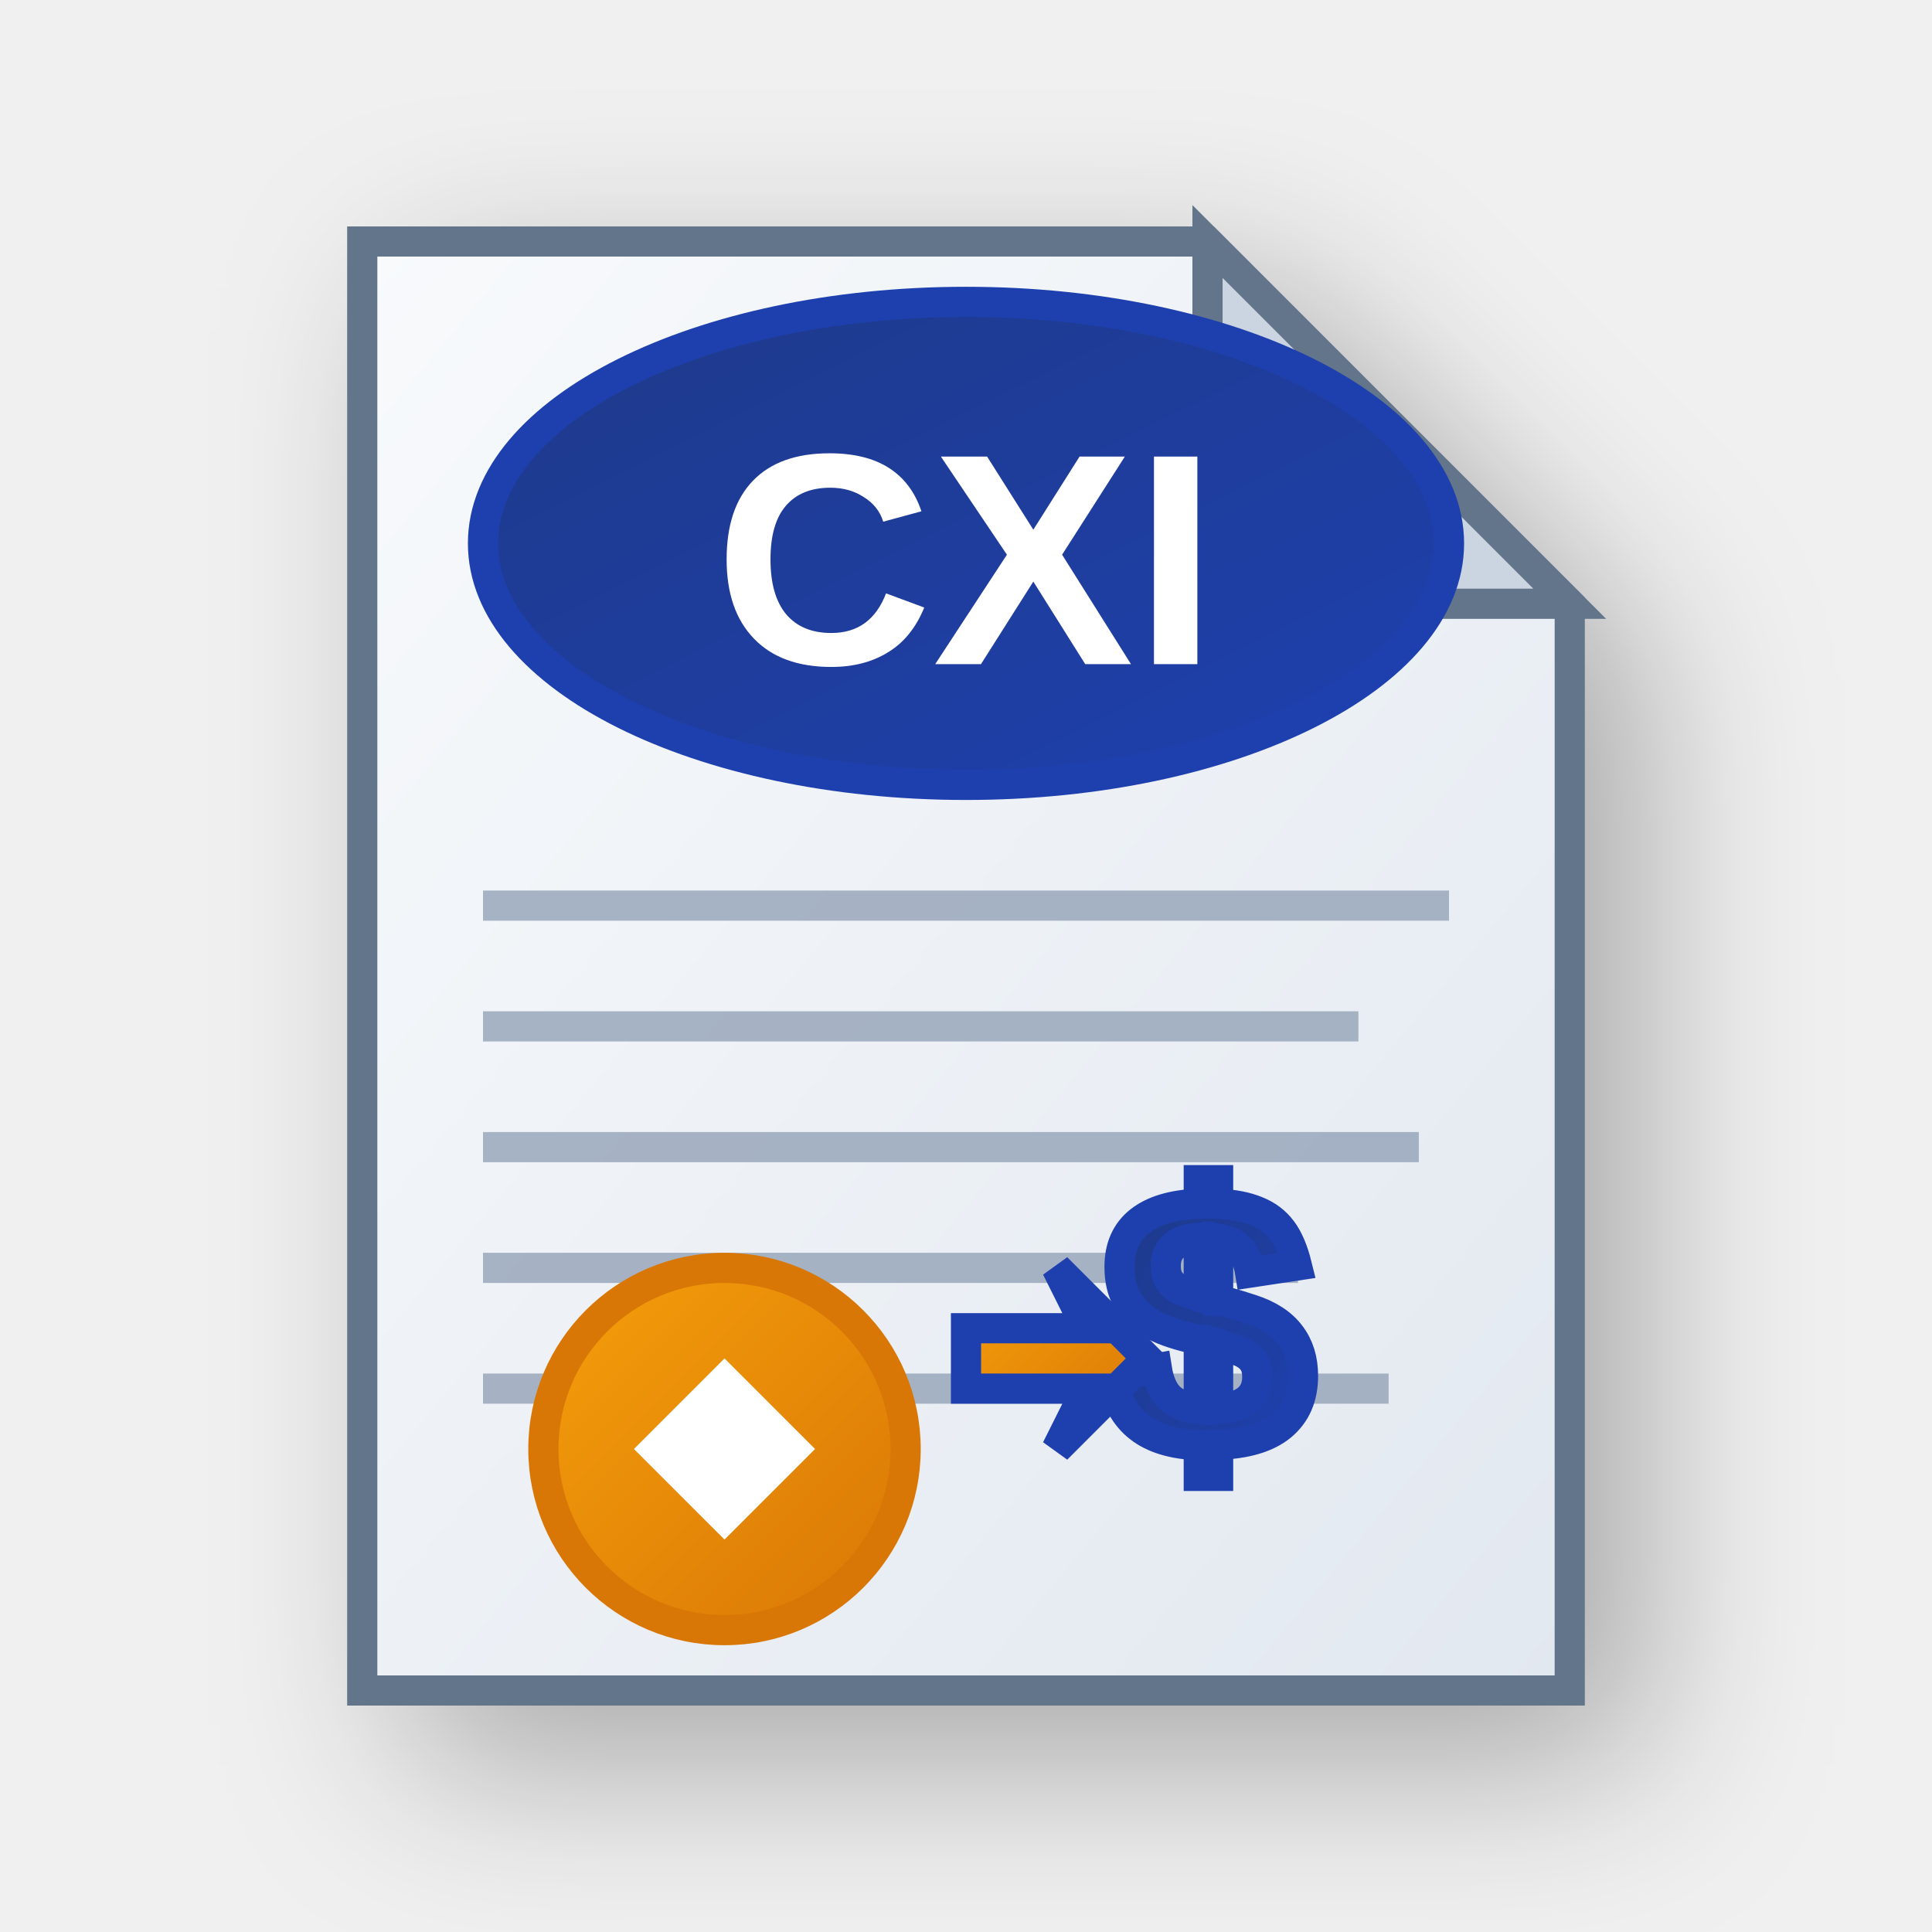
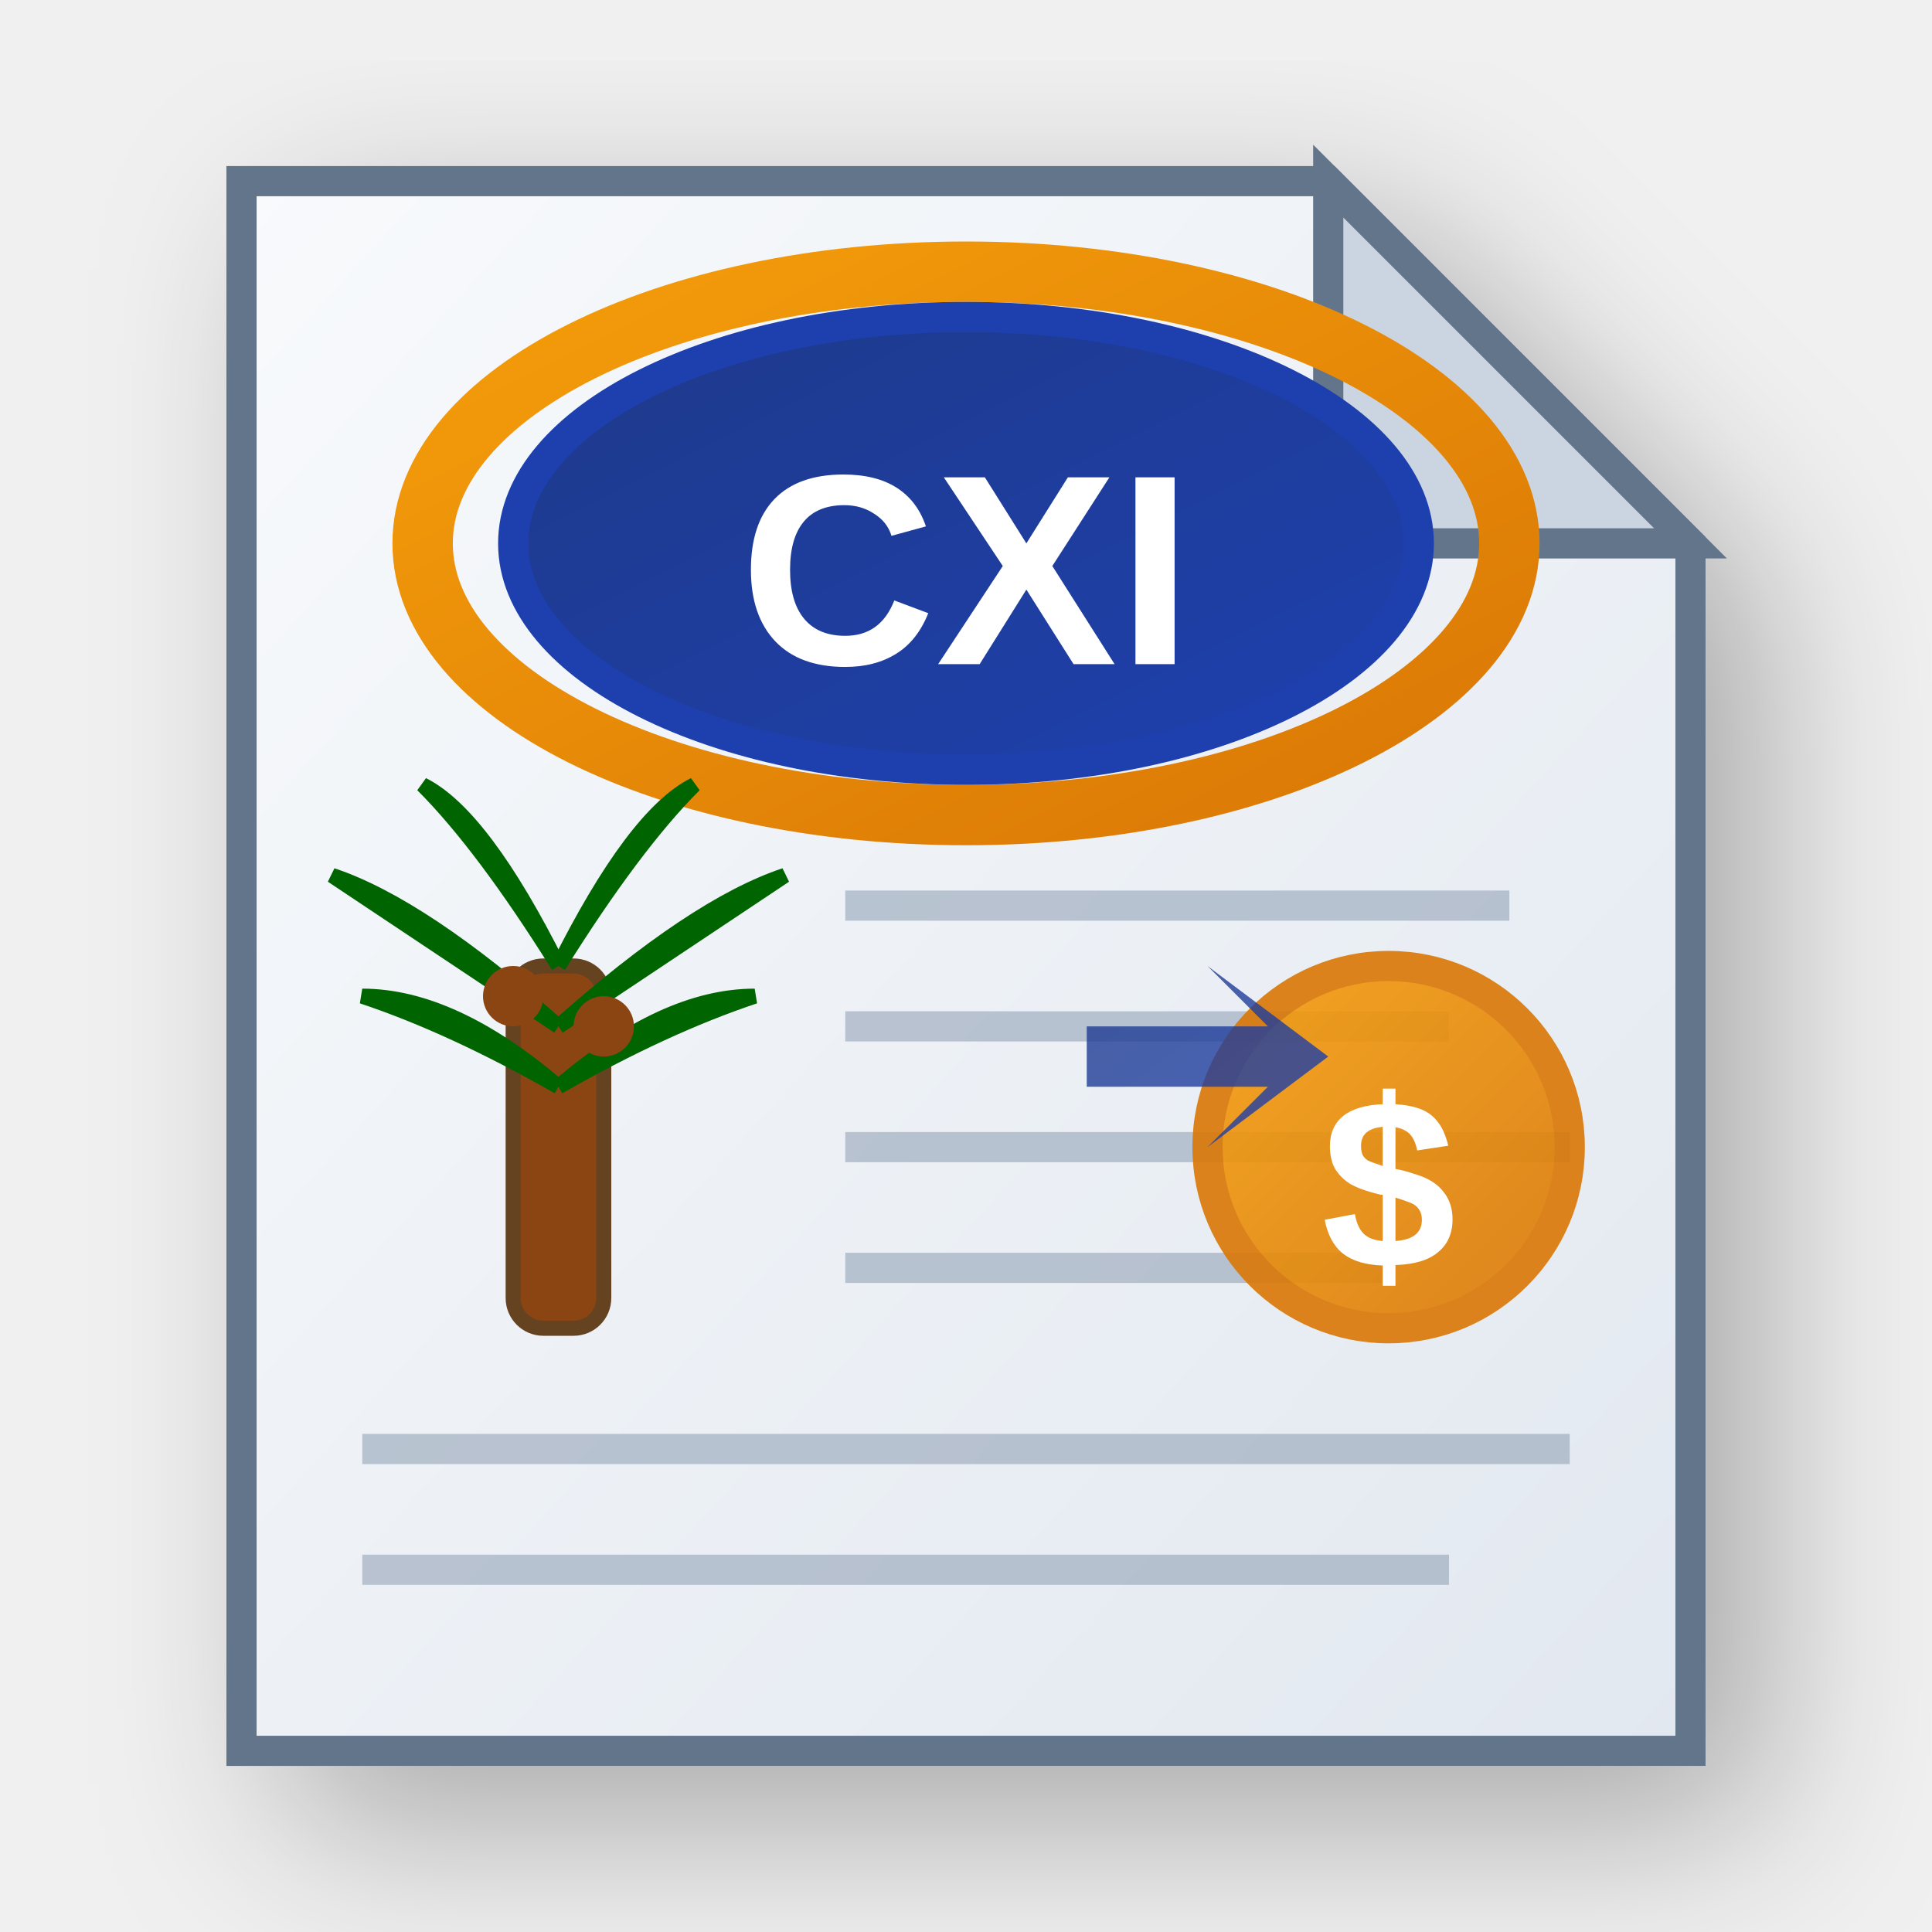
<svg xmlns="http://www.w3.org/2000/svg" width="64" height="64" viewBox="0 0 64 64">
  <defs>
    <linearGradient id="cxiBlue" x1="0%" y1="0%" x2="100%" y2="100%">
      <stop offset="0%" style="stop-color:#1e3a8a;stop-opacity:1" />
      <stop offset="100%" style="stop-color:#1e40af;stop-opacity:1" />
    </linearGradient>
    <linearGradient id="cxiOrange" x1="0%" y1="0%" x2="100%" y2="100%">
      <stop offset="0%" style="stop-color:#f59e0b;stop-opacity:1" />
      <stop offset="100%" style="stop-color:#d97706;stop-opacity:1" />
    </linearGradient>
    <linearGradient id="docGradient" x1="0%" y1="0%" x2="100%" y2="100%">
      <stop offset="0%" style="stop-color:#f8fafc;stop-opacity:1" />
      <stop offset="100%" style="stop-color:#e2e8f0;stop-opacity:1" />
    </linearGradient>
    <filter id="dropShadow" x="-50%" y="-50%" width="200%" height="200%">
      <feDropShadow dx="2" dy="2" stdDeviation="3" flood-color="#000" flood-opacity="0.3" />
    </filter>
  </defs>
  <g class="document-group" filter="url(#dropShadow)">
-     <path d="M12 8 L12 56 L52 56 L52 20 L40 8 Z" fill="url(#docGradient)" stroke="#64748b" stroke-width="1" />
-     <path d="M40 8 L40 20 L52 20 Z" fill="#cbd5e1" stroke="#64748b" stroke-width="1" />
+     <path d="M8 6 L8 58 L56 58 L56 18 L44 6 Z" fill="url(#docGradient)" stroke="#64748b" stroke-width="1" />
+     <path d="M44 6 L44 18 L56 18 Z" fill="#cbd5e1" stroke="#64748b" stroke-width="1" />
  </g>
  <g class="cxi-badge">
-     <ellipse cx="32" cy="18" rx="16" ry="8" fill="url(#cxiBlue)" stroke="#1e40af" stroke-width="1" />
-     <text x="32" y="22" font-family="Arial, sans-serif" font-size="10" font-weight="bold" text-anchor="middle" fill="white">CXI</text>
+     <ellipse cx="32" cy="18" rx="18" ry="9" fill="none" stroke="url(#cxiOrange)" stroke-width="2" />
+     <ellipse cx="32" cy="18" rx="15" ry="7.5" fill="url(#cxiBlue)" stroke="#1e40af" stroke-width="1" />
+     <text x="32" y="22" font-family="Arial, sans-serif" font-size="9" font-weight="bold" text-anchor="middle" fill="white">CXI</text>
  </g>
-   <g class="document-lines" stroke="#94a3b8" stroke-width="1" opacity="0.8">
-     <line x1="16" y1="30" x2="48" y2="30" />
-     <line x1="16" y1="34" x2="45" y2="34" />
-     <line x1="16" y1="38" x2="47" y2="38" />
-     <line x1="16" y1="42" x2="43" y2="42" />
-     <line x1="16" y1="46" x2="46" y2="46" />
+   <g class="palm-tree">
+     <rect x="17" y="32" width="3" height="12" rx="1" fill="#8b4513" stroke="#654321" stroke-width="0.5" />
+     <g class="palm-fronds" fill="#228b22" stroke="#006400" stroke-width="0.5">
+       <path d="M18.5 32 Q16 28 14 26 Q16 27 18.5 32" fill="#32cd32" />
+       <path d="M18.5 32 Q21 28 23 26 Q21 27 18.5 32" fill="#32cd32" />
+       <path d="M18.5 34 Q14 30 11 29 Q14 31 18.5 34" fill="#228b22" />
+       <path d="M18.5 34 Q23 30 26 29 Q23 31 18.5 34" fill="#228b22" />
+       <path d="M18.5 36 Q15 33 12 33 Q15 34 18.5 36" fill="#228b22" />
+       <path d="M18.5 36 Q22 33 25 33 Q22 34 18.5 36" fill="#228b22" />
+     </g>
+     <circle cx="17" cy="33" r="1" fill="#8b4513" />
+     <circle cx="20" cy="34" r="1" fill="#8b4513" />
  </g>
-   <g class="change-icon">
-     <circle cx="24" cy="48" r="6" fill="url(#cxiOrange)" stroke="#d97706" stroke-width="1" />
-     <path d="M21 48 L24 45 L27 48 L24 51 Z" fill="white" />
+   <g class="document-lines" stroke="#94a3b8" stroke-width="1" opacity="0.6">
+     <line x1="28" y1="30" x2="50" y2="30" />
+     <line x1="28" y1="34" x2="48" y2="34" />
+     <line x1="28" y1="38" x2="52" y2="38" />
+     <line x1="28" y1="42" x2="46" y2="42" />
+     <line x1="12" y1="48" x2="52" y2="48" />
+     <line x1="12" y1="52" x2="48" y2="52" />
  </g>
-   <g class="exchange-symbol" fill="url(#cxiBlue)" stroke="#1e40af" stroke-width="1">
-     <text x="40" y="48" font-family="Arial, sans-serif" font-size="12" font-weight="bold" text-anchor="middle" fill="url(#cxiBlue)">$</text>
-     <path d="M32 44 L36 44 L35 42 L38 45 L35 48 L36 46 L32 46 Z" fill="url(#cxiOrange)" />
+   <g class="exchange-symbol">
+     <circle cx="46" cy="38" r="6" fill="url(#cxiOrange)" stroke="#d97706" stroke-width="1" opacity="0.9" />
+     <text x="46" y="42" font-family="Arial, sans-serif" font-size="8" font-weight="bold" text-anchor="middle" fill="white">$</text>
+     <path d="M36 34 L42 34 L40 32 L44 35 L40 38 L42 36 L36 36 Z" fill="url(#cxiBlue)" opacity="0.8" />
  </g>
-   <line x1="12" y1="26" x2="52" y2="26" stroke="url(#cxiOrange)" stroke-width="2" opacity="0.8" />
+   <line x1="8" y1="28" x2="56" y2="28" stroke="url(#cxiOrange)" stroke-width="2" opacity="0.6" />
</svg>
